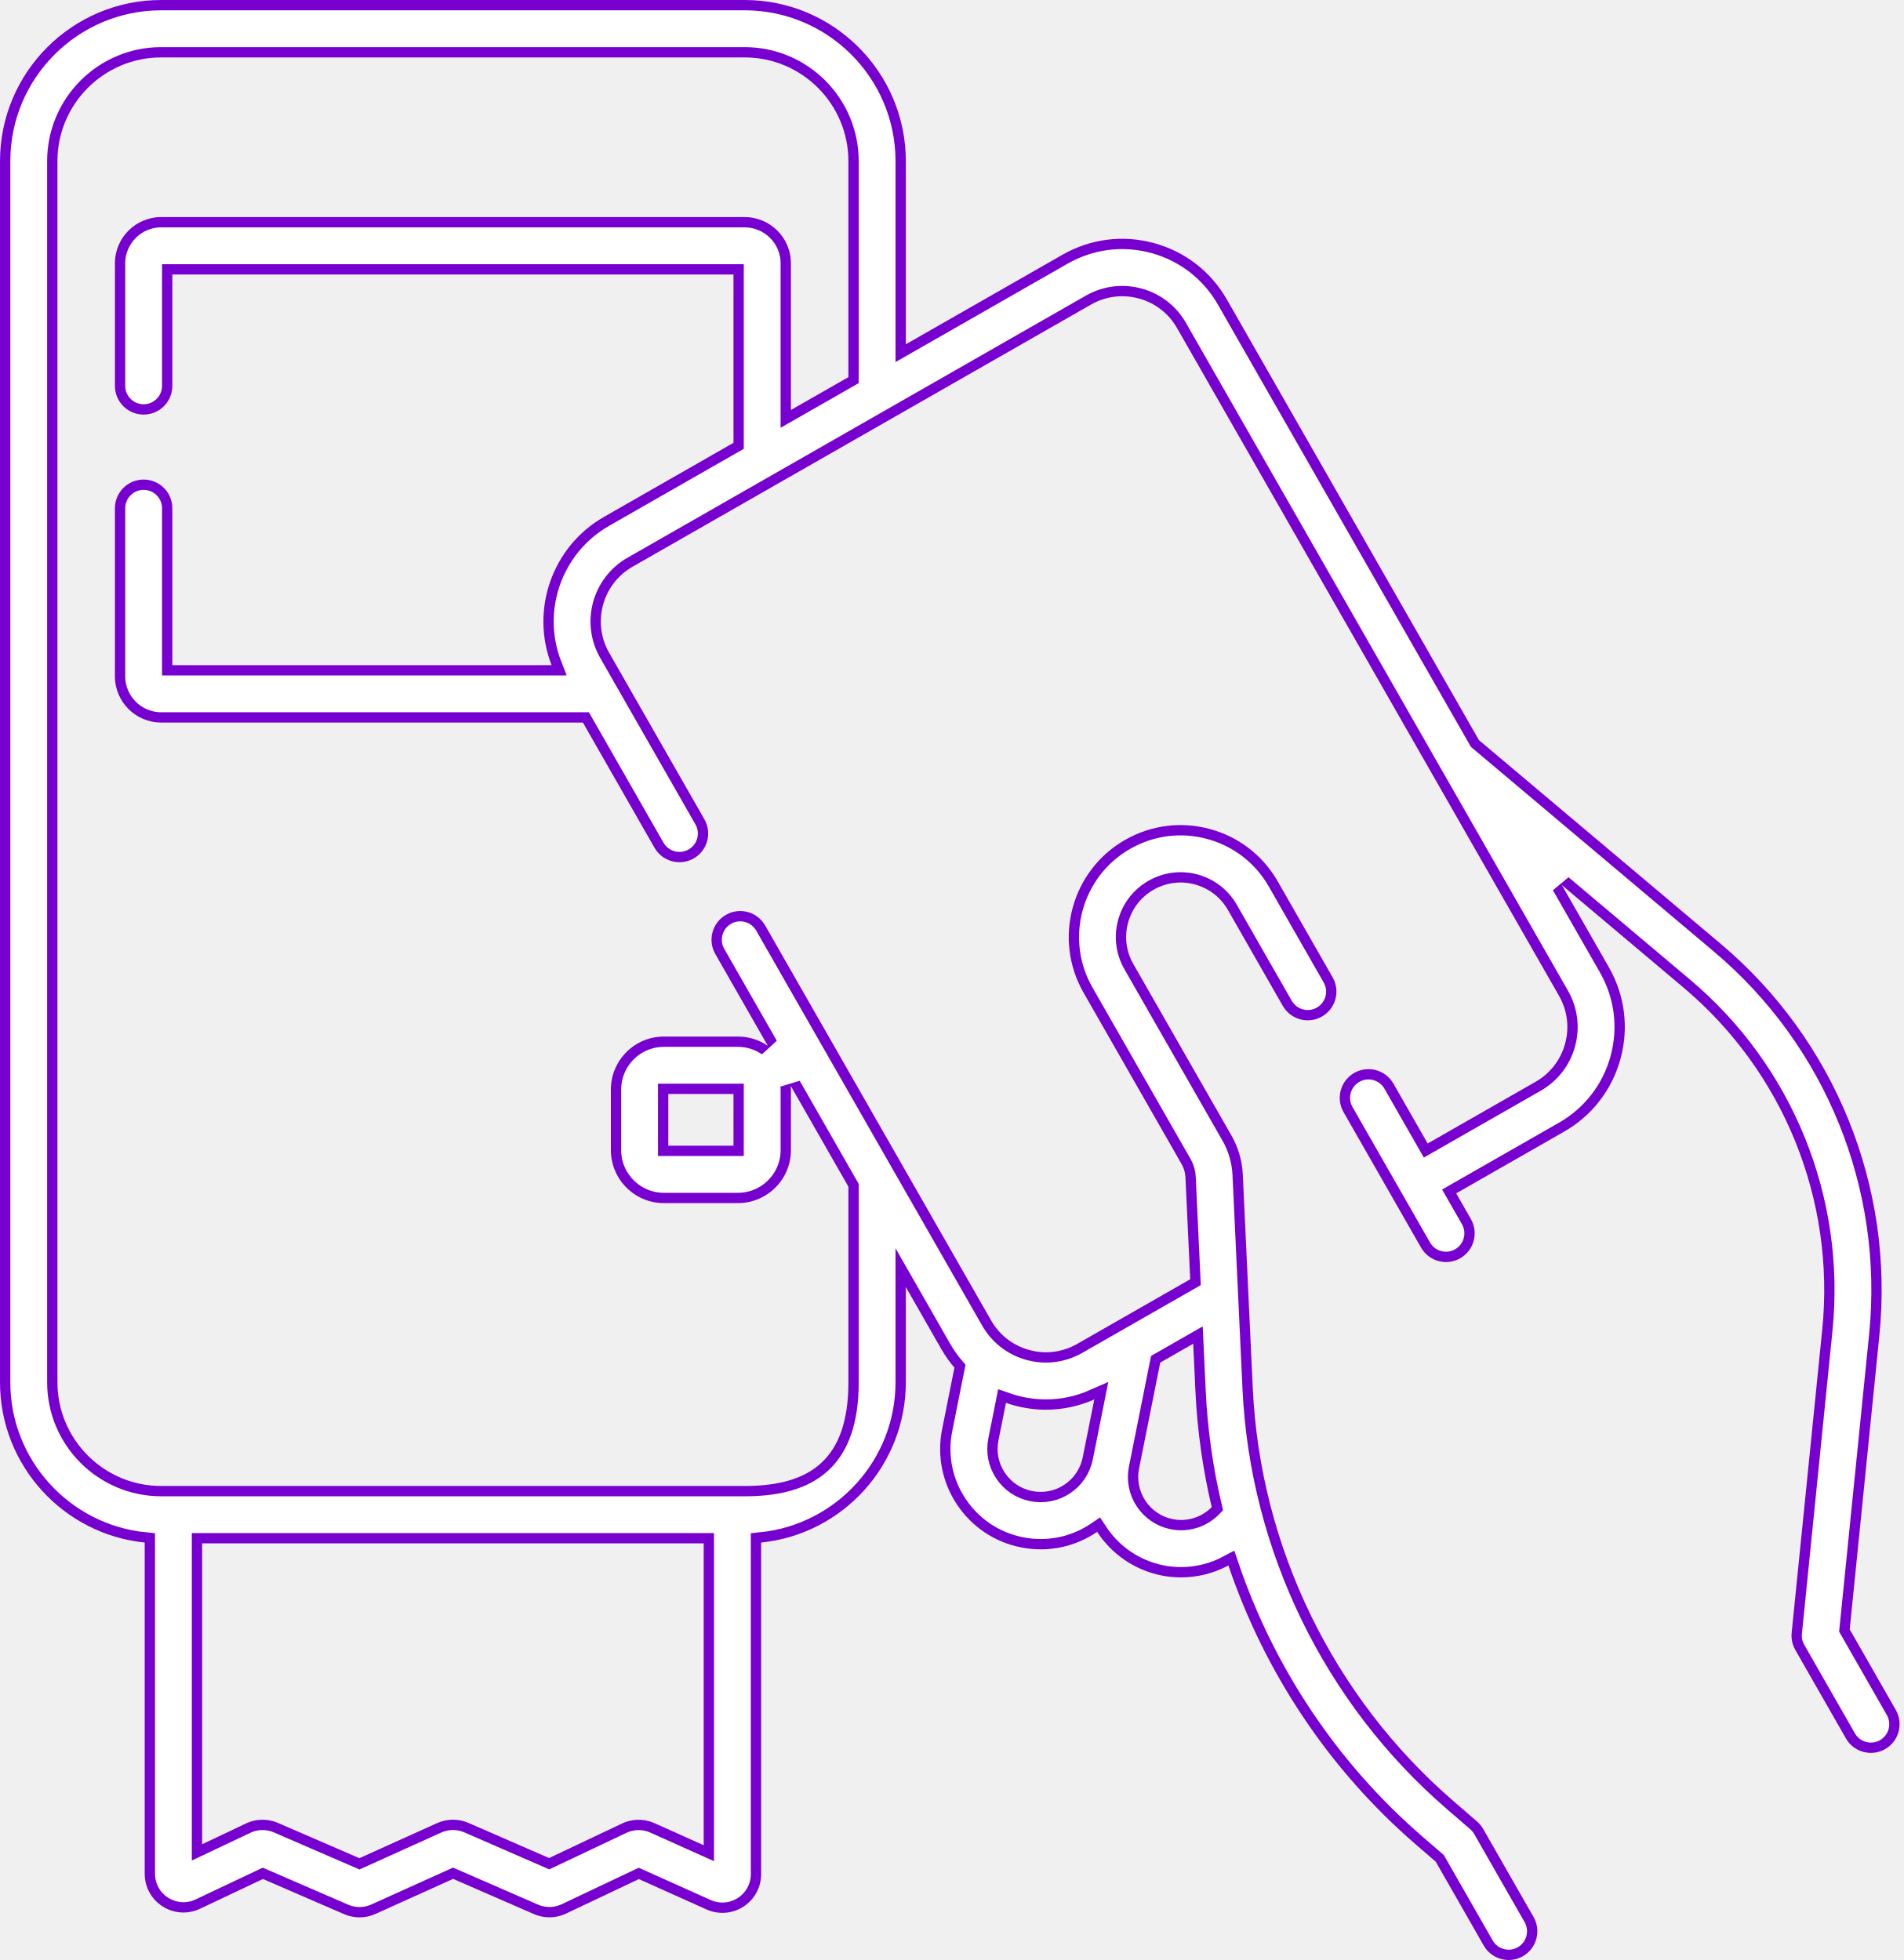
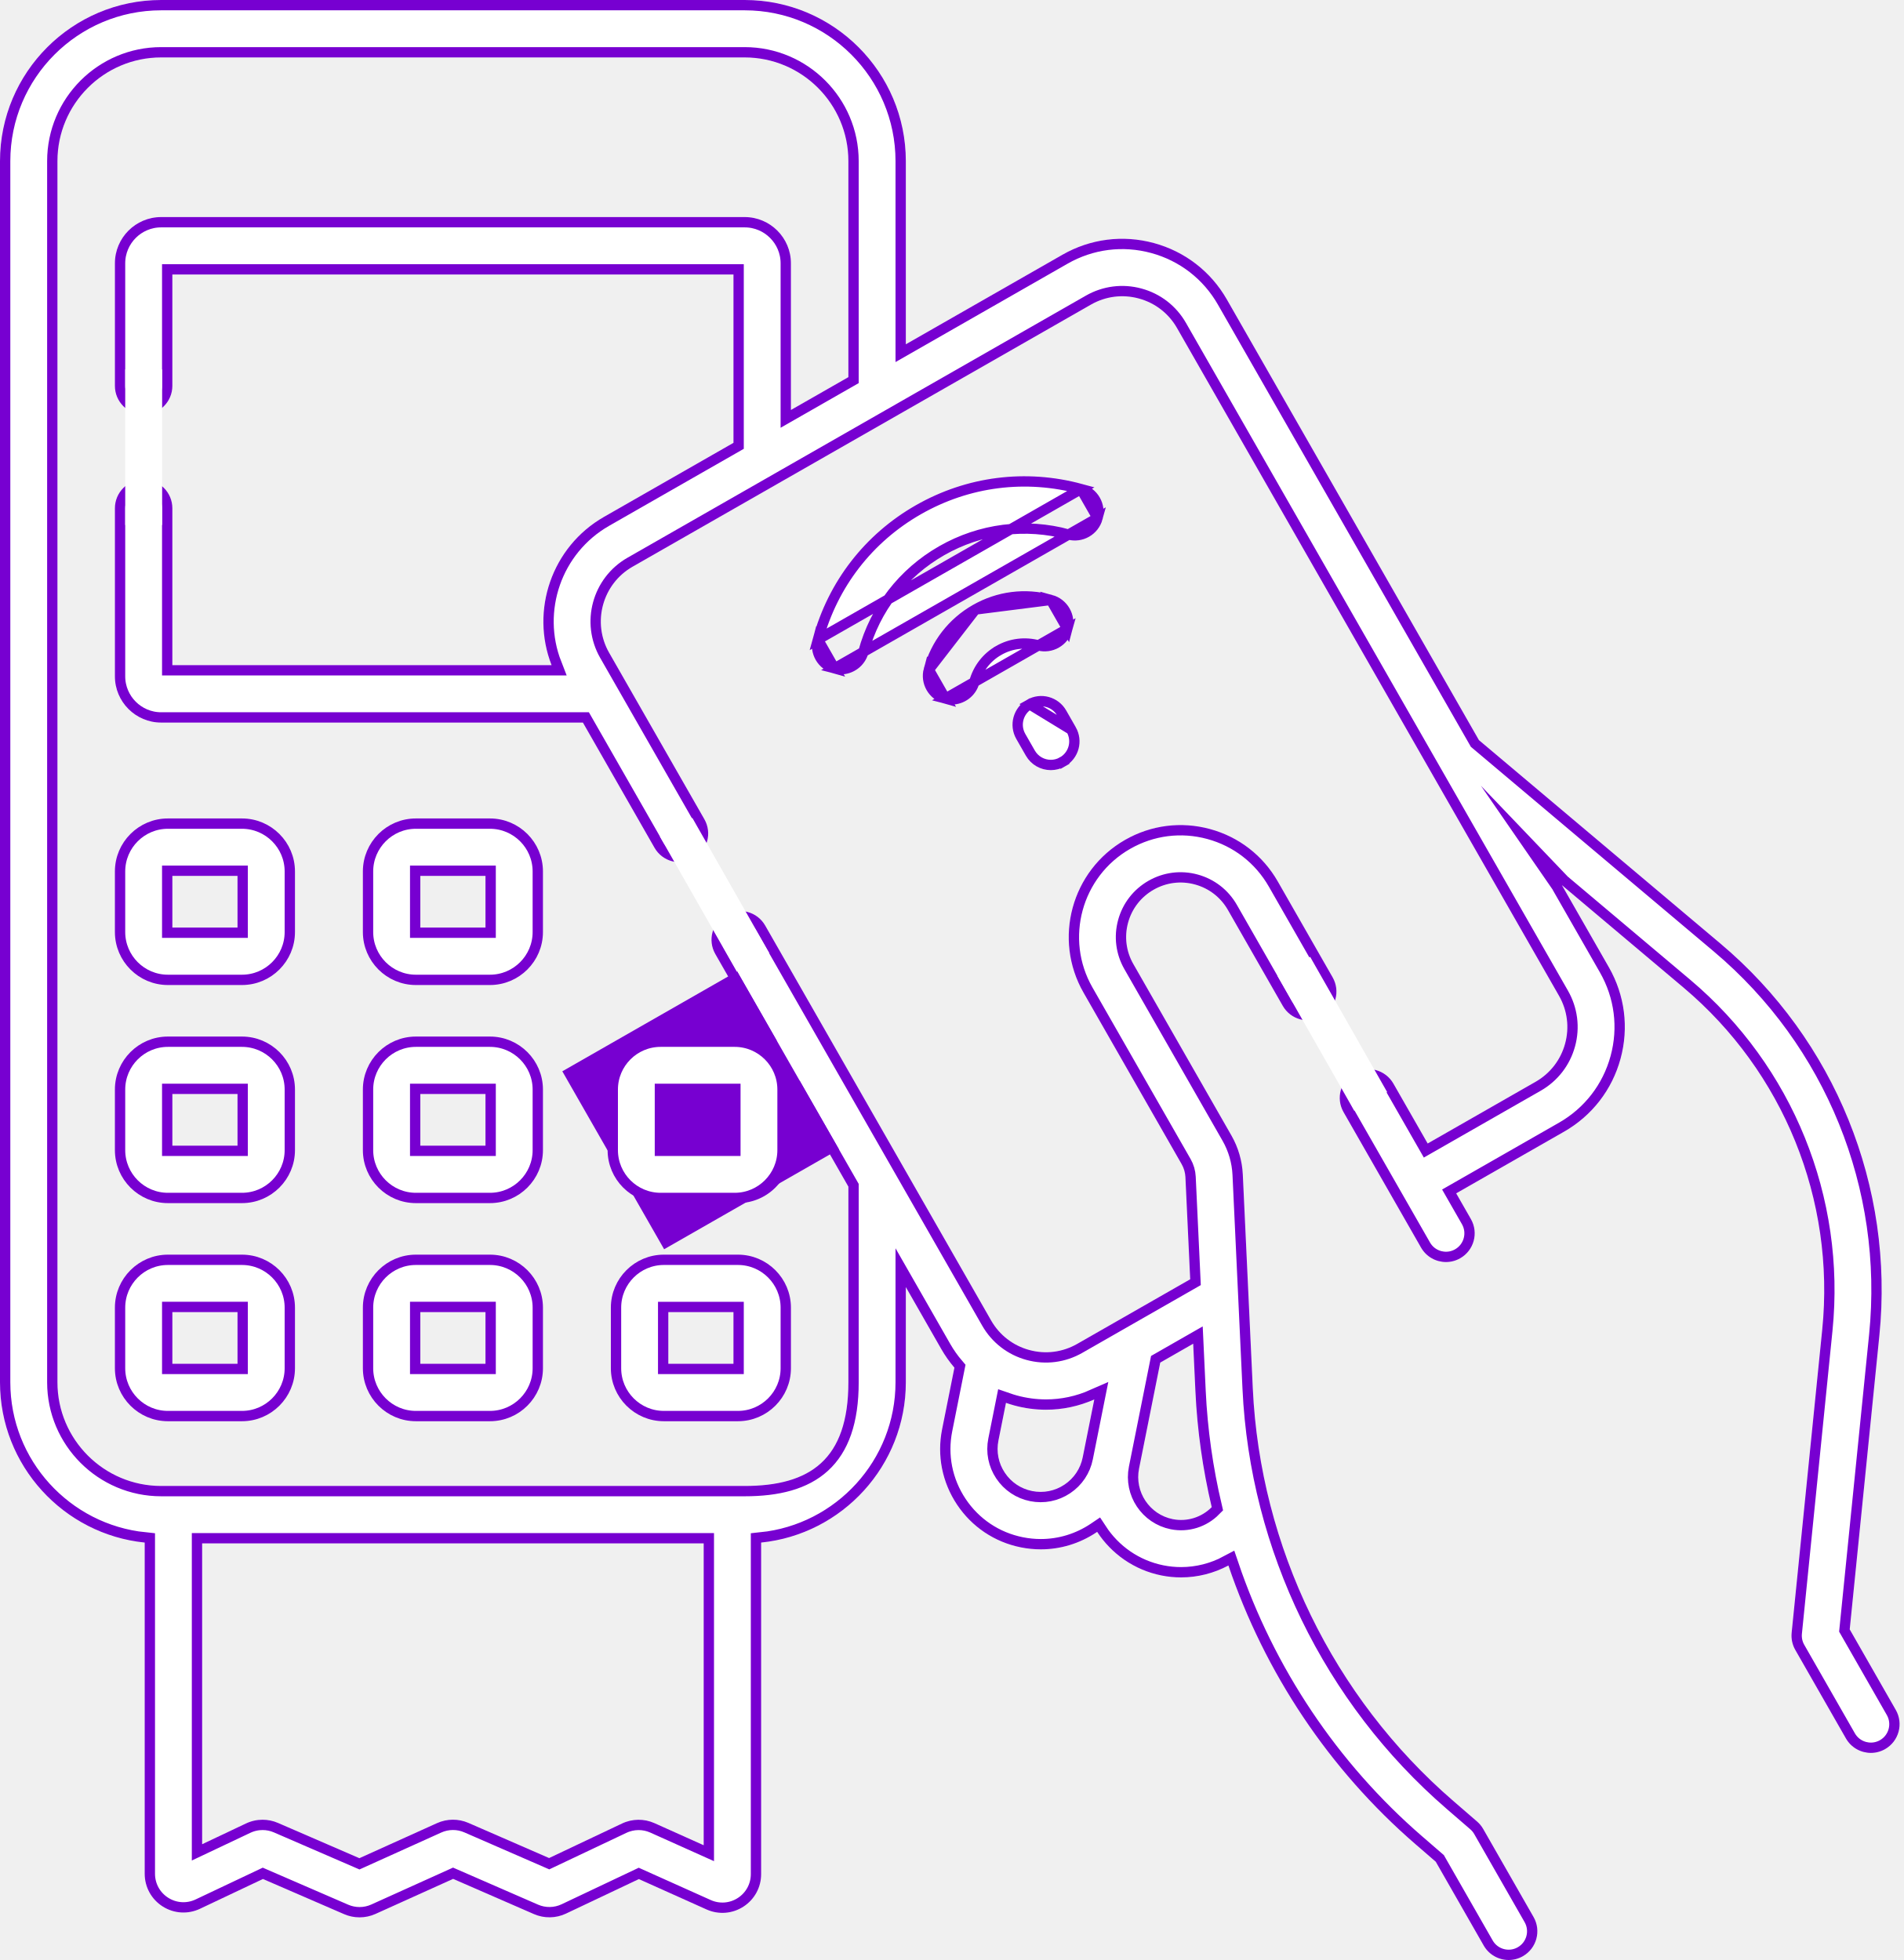
<svg xmlns="http://www.w3.org/2000/svg" width="369" height="380" viewBox="0 0 369 380" fill="none">
-   <mask id="path-1-inside-1_2_546" fill="white">
+   <path d="M94.104 180.837H95.104V179.837V169.816V168.816H94.104H81.473H80.473V169.816V179.837V180.837H81.473H94.104ZM94.967 159.681C100.08 159.681 104.24 163.841 104.24 168.953V180.701C104.24 185.813 100.079 189.973 94.967 189.973H80.61C75.498 189.973 71.337 185.813 71.337 180.701V168.953C71.337 163.841 75.498 159.681 80.61 159.681H94.967Z" fill="white" stroke="#7700D1" stroke-width="2" />
+   <path d="M46.038 180.837H47.038V179.837V169.816V168.816H46.038H33.408H32.408V169.816V179.837V180.837H33.408H46.038ZM46.901 159.681C52.013 159.681 56.174 163.841 56.174 168.953V180.701C56.174 185.813 52.013 189.973 46.901 189.973H32.544C27.432 189.973 23.272 185.813 23.272 180.701V168.953C23.272 163.841 27.432 159.681 32.544 159.681H46.901Z" fill="white" stroke="#7700D1" stroke-width="2" />
+   <path d="M94.104 223.122H95.104V222.122V212.101V211.101H94.104H81.473H80.473V212.101V222.122V223.122H81.473H94.104ZM94.967 201.965C100.079 201.965 104.24 206.125 104.24 211.237V222.985C104.24 228.097 100.08 232.257 94.967 232.257H80.61C75.498 232.257 71.337 228.097 71.337 222.985V211.237C71.337 206.125 75.498 201.965 80.61 201.965H94.967Z" fill="white" stroke="#7700D1" stroke-width="2" />
+   <path d="M46.038 223.122H47.038V222.122V212.101V211.101H46.038H33.408H32.408V212.101V222.122V223.122H33.408H46.038ZM46.901 201.965C52.013 201.965 56.174 206.125 56.174 211.237V222.985C56.174 228.097 52.013 232.257 46.901 232.257H32.544C27.432 232.257 23.272 228.097 23.272 222.985V211.237C23.272 206.125 27.432 201.965 32.544 201.965H46.901Z" fill="white" stroke="#7700D1" stroke-width="2" />
+   <path d="M94.104 265.406H95.104V264.406V254.385V253.385H94.104H81.473H80.473V254.385V264.406V265.406H81.473H94.104ZM80.611 244.25H94.968C100.079 244.25 104.24 248.41 104.241 253.522C104.241 253.522 104.241 253.522 104.241 253.522V265.27C104.241 270.382 100.08 274.543 94.968 274.543H80.611C75.498 274.543 71.338 270.382 71.338 265.27V253.522C71.338 248.41 75.498 244.25 80.611 244.25Z" fill="white" stroke="#7700D1" stroke-width="2" />
+   <path d="M46.038 265.406H47.038V264.406V254.385V253.385H46.038H33.408H32.408V254.385V264.406V265.406H33.408H46.038ZM32.544 244.25H46.901C52.013 244.25 56.174 248.41 56.174 253.522V265.27C56.174 270.382 52.013 274.543 46.901 274.543H32.544C27.432 274.543 23.272 270.382 23.272 265.27V253.522C23.272 248.41 27.432 244.25 32.544 244.25Z" fill="white" stroke="#7700D1" stroke-width="2" />
+   <path d="M129.541 253.386H128.541V254.386V264.407V265.407H129.541H142.17H143.17V264.407V254.386V253.386H142.17H129.541ZM143.034 274.542H128.677C123.565 274.542 119.405 270.382 119.405 265.269V253.522C119.405 248.409 123.565 244.249 128.677 244.249H143.034C148.146 244.249 152.307 248.409 152.307 253.522V265.269C152.307 270.382 148.146 274.542 143.034 274.542Z" fill="white" stroke="#7700D1" stroke-width="2" />
+   <mask id="path-8-inside-1_2_528" fill="white">
    <path d="M367.464 331.513L358.535 315.899L364.283 258.921C367.196 230.053 355.688 201.657 333.501 182.96L286.666 143.495L237.808 58.066C234.711 52.651 229.689 48.765 223.67 47.126C217.65 45.487 211.351 46.289 205.936 49.387L175.579 66.749V31.237C175.579 14.013 161.566 0 144.342 0H31.237C14.013 0 -0 14.013 -0 31.237V267.993C-0 284.141 12.315 297.465 28.046 299.069V363.28C28.046 365.868 29.352 368.241 31.539 369.626C33.728 371.011 36.432 371.176 38.771 370.068L50.965 364.295L66.708 371.117C67.658 371.528 68.674 371.734 69.692 371.734C70.747 371.734 71.803 371.513 72.784 371.07L87.83 364.274L103.493 371.1C105.483 371.967 107.749 371.933 109.711 371.004L123.831 364.314L136.948 370.201C139.282 371.248 141.957 371.044 144.104 369.653C146.251 368.263 147.533 365.906 147.533 363.348V299.069C163.264 297.465 175.579 284.141 175.579 267.993V249.536L182.444 261.539C183.187 262.838 184.044 264.047 184.996 265.16L182.61 277.097C181.591 282.196 182.619 287.385 185.503 291.711C188.387 296.037 192.784 298.981 197.882 299.999C199.166 300.256 200.457 300.383 201.737 300.383C205.541 300.383 209.26 299.264 212.496 297.107C212.553 297.069 212.606 297.029 212.662 296.991C215.421 301.219 219.807 304.382 225.137 305.448C226.403 305.701 227.673 305.823 228.931 305.823C232.16 305.823 235.308 305.008 238.105 303.513C245.133 324.263 257.602 343.056 274.383 357.565L278.297 360.95L287.588 377.195C288.616 378.993 290.495 380 292.426 380C293.364 380 294.314 379.763 295.186 379.264C297.855 377.738 298.781 374.336 297.255 371.667L287.492 354.596C287.18 354.049 286.777 353.56 286.301 353.148L281.667 349.142C258.421 329.042 244.266 299.909 242.833 269.21L240.895 227.697C240.772 225.066 240.016 222.466 238.707 220.177L219.679 186.906C218.279 184.458 217.916 181.612 218.657 178.891C219.399 176.17 221.155 173.9 223.603 172.501C226.051 171.101 228.896 170.736 231.618 171.479C234.339 172.22 236.609 173.976 238.008 176.424L248.641 195.015C250.168 197.685 253.57 198.61 256.238 197.085C258.908 195.558 259.834 192.156 258.308 189.487L247.676 170.896C244.799 165.866 240.136 162.257 234.545 160.734C228.954 159.212 223.104 159.958 218.075 162.835C207.691 168.773 204.075 182.053 210.014 192.436L229.042 225.707C229.479 226.471 229.731 227.339 229.772 228.217L230.697 248.023L208.789 260.553C205.955 262.174 202.66 262.595 199.51 261.736C196.36 260.878 193.733 258.845 192.112 256.011L148.314 179.432C146.787 176.762 143.385 175.835 140.717 177.363C138.048 178.889 137.121 182.291 138.648 184.961L148.829 202.763C147.179 201.631 145.184 200.965 143.035 200.965H128.679C123.014 200.965 118.406 205.573 118.406 211.238V222.986C118.406 228.65 123.014 233.258 128.679 233.258H143.035C148.7 233.258 153.308 228.65 153.308 222.986V211.238C153.308 211 153.288 210.766 153.272 210.531L164.444 230.065C164.444 230.065 164.444 252.988 164.444 267.994C164.444 283 157 288.095 144.343 288.095C131.687 288.095 31.237 288.095 31.237 288.095C20.153 288.095 11.136 279.078 11.136 267.994V31.237C11.136 20.153 20.153 11.136 31.237 11.136H144.342C155.425 11.136 164.442 20.153 164.442 31.237V73.118L153.306 79.487V51.048C153.306 46.106 149.285 42.084 144.342 42.084H31.237C26.294 42.084 22.272 46.106 22.272 51.049V74.812C22.272 77.887 24.765 80.38 27.84 80.38C30.915 80.38 33.408 77.887 33.408 74.812V53.22H142.17V85.855L117.081 100.205C106.919 106.016 102.779 118.359 106.911 128.955H33.408V98.541C33.408 95.466 30.915 92.973 27.84 92.973C24.765 92.973 22.272 95.466 22.272 98.541V131.126C22.272 136.069 26.294 140.091 31.237 140.091H112.985L126.866 164.363C128.394 167.031 131.794 167.958 134.464 166.432C137.134 164.905 138.06 161.504 136.533 158.834L118.069 126.55C114.723 120.699 116.761 113.218 122.611 109.872L211.466 59.055C214.299 57.434 217.594 57.013 220.744 57.872C223.894 58.729 226.522 60.763 228.142 63.597L302.184 193.059C303.805 195.893 304.225 199.189 303.367 202.339C302.509 205.489 300.476 208.115 297.643 209.736L276.728 221.697L270.087 210.084C268.56 207.415 265.157 206.489 262.489 208.015C259.82 209.542 258.893 212.943 260.42 215.613L275.441 241.877C276.469 243.674 278.347 244.682 280.279 244.682C281.217 244.682 282.166 244.445 283.039 243.946C285.708 242.42 286.634 239.018 285.108 236.348L282.257 231.364L303.171 219.403C308.587 216.306 312.473 211.284 314.112 205.265C315.751 199.245 314.948 192.947 311.851 187.531L302.743 171.606L326.325 191.477C345.698 207.803 355.747 232.598 353.204 257.805L347.277 316.558C347.16 317.712 347.407 318.874 347.984 319.882L357.799 337.044C358.827 338.841 360.705 339.849 362.637 339.849C363.575 339.849 364.524 339.612 365.397 339.113C368.066 337.584 368.991 334.182 367.464 331.513ZM231.709 269.731C232.064 277.34 233.137 284.861 234.869 292.202C232.93 294.166 230.099 295.083 227.32 294.528C222.816 293.629 219.885 289.232 220.784 284.729L224.894 264.171L231.278 260.519L231.709 269.731ZM202.757 273.312C205.964 273.312 209.136 272.634 212.108 271.322L209.864 282.545C209.429 284.726 208.169 286.608 206.318 287.842C204.466 289.078 202.246 289.516 200.065 289.08C197.883 288.644 196.002 287.384 194.768 285.533C193.533 283.683 193.093 281.462 193.53 279.28L194.989 271.979C195.513 272.161 196.042 272.333 196.583 272.48C198.624 273.037 200.697 273.312 202.757 273.312ZM142.17 222.122H129.541V212.101H142.17V222.122ZM136.397 357.748L126.863 353.469C124.855 352.57 122.564 352.593 120.573 353.535L106.432 360.233L90.804 353.423C88.863 352.576 86.643 352.591 84.711 353.463L69.662 360.261L53.886 353.425C52.932 353.011 51.916 352.805 50.899 352.805C49.8 352.805 48.702 353.046 47.684 353.527L39.181 357.553V299.231H136.397V357.748Z" />
  </mask>
  <path d="M367.464 331.513L358.535 315.899L364.283 258.921C367.196 230.053 355.688 201.657 333.501 182.96L286.666 143.495L237.808 58.066C234.711 52.651 229.689 48.765 223.67 47.126C217.65 45.487 211.351 46.289 205.936 49.387L175.579 66.749V31.237C175.579 14.013 161.566 0 144.342 0H31.237C14.013 0 -0 14.013 -0 31.237V267.993C-0 284.141 12.315 297.465 28.046 299.069V363.28C28.046 365.868 29.352 368.241 31.539 369.626C33.728 371.011 36.432 371.176 38.771 370.068L50.965 364.295L66.708 371.117C67.658 371.528 68.674 371.734 69.692 371.734C70.747 371.734 71.803 371.513 72.784 371.07L87.83 364.274L103.493 371.1C105.483 371.967 107.749 371.933 109.711 371.004L123.831 364.314L136.948 370.201C139.282 371.248 141.957 371.044 144.104 369.653C146.251 368.263 147.533 365.906 147.533 363.348V299.069C163.264 297.465 175.579 284.141 175.579 267.993V249.536L182.444 261.539C183.187 262.838 184.044 264.047 184.996 265.16L182.61 277.097C181.591 282.196 182.619 287.385 185.503 291.711C188.387 296.037 192.784 298.981 197.882 299.999C199.166 300.256 200.457 300.383 201.737 300.383C205.541 300.383 209.26 299.264 212.496 297.107C212.553 297.069 212.606 297.029 212.662 296.991C215.421 301.219 219.807 304.382 225.137 305.448C226.403 305.701 227.673 305.823 228.931 305.823C232.16 305.823 235.308 305.008 238.105 303.513C245.133 324.263 257.602 343.056 274.383 357.565L278.297 360.95L287.588 377.195C288.616 378.993 290.495 380 292.426 380C293.364 380 294.314 379.763 295.186 379.264C297.855 377.738 298.781 374.336 297.255 371.667L287.492 354.596C287.18 354.049 286.777 353.56 286.301 353.148L281.667 349.142C258.421 329.042 244.266 299.909 242.833 269.21L240.895 227.697C240.772 225.066 240.016 222.466 238.707 220.177L219.679 186.906C218.279 184.458 217.916 181.612 218.657 178.891C219.399 176.17 221.155 173.9 223.603 172.501C226.051 171.101 228.896 170.736 231.618 171.479C234.339 172.22 236.609 173.976 238.008 176.424L248.641 195.015C250.168 197.685 253.57 198.61 256.238 197.085C258.908 195.558 259.834 192.156 258.308 189.487L247.676 170.896C244.799 165.866 240.136 162.257 234.545 160.734C228.954 159.212 223.104 159.958 218.075 162.835C207.691 168.773 204.075 182.053 210.014 192.436L229.042 225.707C229.479 226.471 229.731 227.339 229.772 228.217L230.697 248.023L208.789 260.553C205.955 262.174 202.66 262.595 199.51 261.736C196.36 260.878 193.733 258.845 192.112 256.011L148.314 179.432C146.787 176.762 143.385 175.835 140.717 177.363C138.048 178.889 137.121 182.291 138.648 184.961L148.829 202.763C147.179 201.631 145.184 200.965 143.035 200.965H128.679C123.014 200.965 118.406 205.573 118.406 211.238V222.986C118.406 228.65 123.014 233.258 128.679 233.258H143.035C148.7 233.258 153.308 228.65 153.308 222.986V211.238C153.308 211 153.288 210.766 153.272 210.531L164.444 230.065C164.444 230.065 164.444 252.988 164.444 267.994C164.444 283 157 288.095 144.343 288.095C131.687 288.095 31.237 288.095 31.237 288.095C20.153 288.095 11.136 279.078 11.136 267.994V31.237C11.136 20.153 20.153 11.136 31.237 11.136H144.342C155.425 11.136 164.442 20.153 164.442 31.237V73.118L153.306 79.487V51.048C153.306 46.106 149.285 42.084 144.342 42.084H31.237C26.294 42.084 22.272 46.106 22.272 51.049V74.812C22.272 77.887 24.765 80.38 27.84 80.38C30.915 80.38 33.408 77.887 33.408 74.812V53.22H142.17V85.855L117.081 100.205C106.919 106.016 102.779 118.359 106.911 128.955H33.408V98.541C33.408 95.466 30.915 92.973 27.84 92.973C24.765 92.973 22.272 95.466 22.272 98.541V131.126C22.272 136.069 26.294 140.091 31.237 140.091H112.985L126.866 164.363C128.394 167.031 131.794 167.958 134.464 166.432C137.134 164.905 138.06 161.504 136.533 158.834L118.069 126.55C114.723 120.699 116.761 113.218 122.611 109.872L211.466 59.055C214.299 57.434 217.594 57.013 220.744 57.872C223.894 58.729 226.522 60.763 228.142 63.597L302.184 193.059C303.805 195.893 304.225 199.189 303.367 202.339C302.509 205.489 300.476 208.115 297.643 209.736L276.728 221.697L270.087 210.084C268.56 207.415 265.157 206.489 262.489 208.015C259.82 209.542 258.893 212.943 260.42 215.613L275.441 241.877C276.469 243.674 278.347 244.682 280.279 244.682C281.217 244.682 282.166 244.445 283.039 243.946C285.708 242.42 286.634 239.018 285.108 236.348L282.257 231.364L303.171 219.403C308.587 216.306 312.473 211.284 314.112 205.265C315.751 199.245 314.948 192.947 311.851 187.531L302.743 171.606L326.325 191.477C345.698 207.803 355.747 232.598 353.204 257.805L347.277 316.558C347.16 317.712 347.407 318.874 347.984 319.882L357.799 337.044C358.827 338.841 360.705 339.849 362.637 339.849C363.575 339.849 364.524 339.612 365.397 339.113C368.066 337.584 368.991 334.182 367.464 331.513ZM231.709 269.731C232.064 277.34 233.137 284.861 234.869 292.202C232.93 294.166 230.099 295.083 227.32 294.528C222.816 293.629 219.885 289.232 220.784 284.729L224.894 264.171L231.278 260.519L231.709 269.731ZM202.757 273.312C205.964 273.312 209.136 272.634 212.108 271.322L209.864 282.545C209.429 284.726 208.169 286.608 206.318 287.842C204.466 289.078 202.246 289.516 200.065 289.08C197.883 288.644 196.002 287.384 194.768 285.533C193.533 283.683 193.093 281.462 193.53 279.28L194.989 271.979C195.513 272.161 196.042 272.333 196.583 272.48C198.624 273.037 200.697 273.312 202.757 273.312ZM142.17 222.122H129.541V212.101H142.17V222.122ZM136.397 357.748L126.863 353.469C124.855 352.57 122.564 352.593 120.573 353.535L106.432 360.233L90.804 353.423C88.863 352.576 86.643 352.591 84.711 353.463L69.662 360.261L53.886 353.425C52.932 353.011 51.916 352.805 50.899 352.805C49.8 352.805 48.702 353.046 47.684 353.527L39.181 357.553V299.231H136.397V357.748Z" fill="white" />
-   <path d="M367.464 331.513L358.535 315.899L364.283 258.921C367.196 230.053 355.688 201.657 333.501 182.96L286.666 143.495L237.808 58.066C234.711 52.651 229.689 48.765 223.67 47.126C217.65 45.487 211.351 46.289 205.936 49.387L175.579 66.749V31.237C175.579 14.013 161.566 0 144.342 0H31.237C14.013 0 -0 14.013 -0 31.237V267.993C-0 284.141 12.315 297.465 28.046 299.069V363.28C28.046 365.868 29.352 368.241 31.539 369.626C33.728 371.011 36.432 371.176 38.771 370.068L50.965 364.295L66.708 371.117C67.658 371.528 68.674 371.734 69.692 371.734C70.747 371.734 71.803 371.513 72.784 371.07L87.83 364.274L103.493 371.1C105.483 371.967 107.749 371.933 109.711 371.004L123.831 364.314L136.948 370.201C139.282 371.248 141.957 371.044 144.104 369.653C146.251 368.263 147.533 365.906 147.533 363.348V299.069C163.264 297.465 175.579 284.141 175.579 267.993V249.536L182.444 261.539C183.187 262.838 184.044 264.047 184.996 265.16L182.61 277.097C181.591 282.196 182.619 287.385 185.503 291.711C188.387 296.037 192.784 298.981 197.882 299.999C199.166 300.256 200.457 300.383 201.737 300.383C205.541 300.383 209.26 299.264 212.496 297.107C212.553 297.069 212.606 297.029 212.662 296.991C215.421 301.219 219.807 304.382 225.137 305.448C226.403 305.701 227.673 305.823 228.931 305.823C232.16 305.823 235.308 305.008 238.105 303.513C245.133 324.263 257.602 343.056 274.383 357.565L278.297 360.95L287.588 377.195C288.616 378.993 290.495 380 292.426 380C293.364 380 294.314 379.763 295.186 379.264C297.855 377.738 298.781 374.336 297.255 371.667L287.492 354.596C287.18 354.049 286.777 353.56 286.301 353.148L281.667 349.142C258.421 329.042 244.266 299.909 242.833 269.21L240.895 227.697C240.772 225.066 240.016 222.466 238.707 220.177L219.679 186.906C218.279 184.458 217.916 181.612 218.657 178.891C219.399 176.17 221.155 173.9 223.603 172.501C226.051 171.101 228.896 170.736 231.618 171.479C234.339 172.22 236.609 173.976 238.008 176.424L248.641 195.015C250.168 197.685 253.57 198.61 256.238 197.085C258.908 195.558 259.834 192.156 258.308 189.487L247.676 170.896C244.799 165.866 240.136 162.257 234.545 160.734C228.954 159.212 223.104 159.958 218.075 162.835C207.691 168.773 204.075 182.053 210.014 192.436L229.042 225.707C229.479 226.471 229.731 227.339 229.772 228.217L230.697 248.023L208.789 260.553C205.955 262.174 202.66 262.595 199.51 261.736C196.36 260.878 193.733 258.845 192.112 256.011L148.314 179.432C146.787 176.762 143.385 175.835 140.717 177.363C138.048 178.889 137.121 182.291 138.648 184.961L148.829 202.763C147.179 201.631 145.184 200.965 143.035 200.965H128.679C123.014 200.965 118.406 205.573 118.406 211.238V222.986C118.406 228.65 123.014 233.258 128.679 233.258H143.035C148.7 233.258 153.308 228.65 153.308 222.986V211.238C153.308 211 153.288 210.766 153.272 210.531L164.444 230.065C164.444 230.065 164.444 252.988 164.444 267.994C164.444 283 157 288.095 144.343 288.095C131.687 288.095 31.237 288.095 31.237 288.095C20.153 288.095 11.136 279.078 11.136 267.994V31.237C11.136 20.153 20.153 11.136 31.237 11.136H144.342C155.425 11.136 164.442 20.153 164.442 31.237V73.118L153.306 79.487V51.048C153.306 46.106 149.285 42.084 144.342 42.084H31.237C26.294 42.084 22.272 46.106 22.272 51.049V74.812C22.272 77.887 24.765 80.38 27.84 80.38C30.915 80.38 33.408 77.887 33.408 74.812V53.22H142.17V85.855L117.081 100.205C106.919 106.016 102.779 118.359 106.911 128.955H33.408V98.541C33.408 95.466 30.915 92.973 27.84 92.973C24.765 92.973 22.272 95.466 22.272 98.541V131.126C22.272 136.069 26.294 140.091 31.237 140.091H112.985L126.866 164.363C128.394 167.031 131.794 167.958 134.464 166.432C137.134 164.905 138.06 161.504 136.533 158.834L118.069 126.55C114.723 120.699 116.761 113.218 122.611 109.872L211.466 59.055C214.299 57.434 217.594 57.013 220.744 57.872C223.894 58.729 226.522 60.763 228.142 63.597L302.184 193.059C303.805 195.893 304.225 199.189 303.367 202.339C302.509 205.489 300.476 208.115 297.643 209.736L276.728 221.697L270.087 210.084C268.56 207.415 265.157 206.489 262.489 208.015C259.82 209.542 258.893 212.943 260.42 215.613L275.441 241.877C276.469 243.674 278.347 244.682 280.279 244.682C281.217 244.682 282.166 244.445 283.039 243.946C285.708 242.42 286.634 239.018 285.108 236.348L282.257 231.364L303.171 219.403C308.587 216.306 312.473 211.284 314.112 205.265C315.751 199.245 314.948 192.947 311.851 187.531L302.743 171.606L326.325 191.477C345.698 207.803 355.747 232.598 353.204 257.805L347.277 316.558C347.16 317.712 347.407 318.874 347.984 319.882L357.799 337.044C358.827 338.841 360.705 339.849 362.637 339.849C363.575 339.849 364.524 339.612 365.397 339.113C368.066 337.584 368.991 334.182 367.464 331.513ZM231.709 269.731C232.064 277.34 233.137 284.861 234.869 292.202C232.93 294.166 230.099 295.083 227.32 294.528C222.816 293.629 219.885 289.232 220.784 284.729L224.894 264.171L231.278 260.519L231.709 269.731ZM202.757 273.312C205.964 273.312 209.136 272.634 212.108 271.322L209.864 282.545C209.429 284.726 208.169 286.608 206.318 287.842C204.466 289.078 202.246 289.516 200.065 289.08C197.883 288.644 196.002 287.384 194.768 285.533C193.533 283.683 193.093 281.462 193.53 279.28L194.989 271.979C195.513 272.161 196.042 272.333 196.583 272.48C198.624 273.037 200.697 273.312 202.757 273.312ZM142.17 222.122H129.541V212.101H142.17V222.122ZM136.397 357.748L126.863 353.469C124.855 352.57 122.564 352.593 120.573 353.535L106.432 360.233L90.804 353.423C88.863 352.576 86.643 352.591 84.711 353.463L69.662 360.261L53.886 353.425C52.932 353.011 51.916 352.805 50.899 352.805C49.8 352.805 48.702 353.046 47.684 353.527L39.181 357.553V299.231H136.397V357.748Z" stroke="#7700D1" stroke-width="4" mask="url(#path-1-inside-1_2_546)" />
+   <path d="M367.464 331.513L358.535 315.899L364.283 258.921C367.196 230.053 355.688 201.657 333.501 182.96L286.666 143.495L237.808 58.066C234.711 52.651 229.689 48.765 223.67 47.126C217.65 45.487 211.351 46.289 205.936 49.387L175.579 66.749V31.237C175.579 14.013 161.566 0 144.342 0H31.237C14.013 0 -0 14.013 -0 31.237V267.993C-0 284.141 12.315 297.465 28.046 299.069V363.28C28.046 365.868 29.352 368.241 31.539 369.626C33.728 371.011 36.432 371.176 38.771 370.068L50.965 364.295L66.708 371.117C67.658 371.528 68.674 371.734 69.692 371.734C70.747 371.734 71.803 371.513 72.784 371.07L87.83 364.274L103.493 371.1C105.483 371.967 107.749 371.933 109.711 371.004L123.831 364.314L136.948 370.201C139.282 371.248 141.957 371.044 144.104 369.653C146.251 368.263 147.533 365.906 147.533 363.348V299.069C163.264 297.465 175.579 284.141 175.579 267.993V249.536L182.444 261.539C183.187 262.838 184.044 264.047 184.996 265.16L182.61 277.097C181.591 282.196 182.619 287.385 185.503 291.711C188.387 296.037 192.784 298.981 197.882 299.999C199.166 300.256 200.457 300.383 201.737 300.383C205.541 300.383 209.26 299.264 212.496 297.107C212.553 297.069 212.606 297.029 212.662 296.991C215.421 301.219 219.807 304.382 225.137 305.448C226.403 305.701 227.673 305.823 228.931 305.823C232.16 305.823 235.308 305.008 238.105 303.513C245.133 324.263 257.602 343.056 274.383 357.565L278.297 360.95L287.588 377.195C288.616 378.993 290.495 380 292.426 380C293.364 380 294.314 379.763 295.186 379.264C297.855 377.738 298.781 374.336 297.255 371.667L287.492 354.596C287.18 354.049 286.777 353.56 286.301 353.148L281.667 349.142C258.421 329.042 244.266 299.909 242.833 269.21L240.895 227.697C240.772 225.066 240.016 222.466 238.707 220.177L219.679 186.906C218.279 184.458 217.916 181.612 218.657 178.891C219.399 176.17 221.155 173.9 223.603 172.501C226.051 171.101 228.896 170.736 231.618 171.479C234.339 172.22 236.609 173.976 238.008 176.424L248.641 195.015C250.168 197.685 253.57 198.61 256.238 197.085C258.908 195.558 259.834 192.156 258.308 189.487L247.676 170.896C244.799 165.866 240.136 162.257 234.545 160.734C228.954 159.212 223.104 159.958 218.075 162.835C207.691 168.773 204.075 182.053 210.014 192.436L229.042 225.707C229.479 226.471 229.731 227.339 229.772 228.217L230.697 248.023L208.789 260.553C205.955 262.174 202.66 262.595 199.51 261.736C196.36 260.878 193.733 258.845 192.112 256.011L148.314 179.432C146.787 176.762 143.385 175.835 140.717 177.363C138.048 178.889 137.121 182.291 138.648 184.961L148.829 202.763C147.179 201.631 145.184 200.965 143.035 200.965H128.679C123.014 200.965 118.406 205.573 118.406 211.238V222.986C118.406 228.65 123.014 233.258 128.679 233.258H143.035C148.7 233.258 153.308 228.65 153.308 222.986V211.238C153.308 211 153.288 210.766 153.272 210.531L164.444 230.065C164.444 230.065 164.444 252.988 164.444 267.994C164.444 283 157 288.095 144.343 288.095C131.687 288.095 31.237 288.095 31.237 288.095C20.153 288.095 11.136 279.078 11.136 267.994V31.237C11.136 20.153 20.153 11.136 31.237 11.136H144.342C155.425 11.136 164.442 20.153 164.442 31.237V73.118L153.306 79.487V51.048C153.306 46.106 149.285 42.084 144.342 42.084H31.237C26.294 42.084 22.272 46.106 22.272 51.049V74.812C22.272 77.887 24.765 80.38 27.84 80.38C30.915 80.38 33.408 77.887 33.408 74.812V53.22H142.17V85.855L117.081 100.205C106.919 106.016 102.779 118.359 106.911 128.955H33.408V98.541C33.408 95.466 30.915 92.973 27.84 92.973C24.765 92.973 22.272 95.466 22.272 98.541V131.126C22.272 136.069 26.294 140.091 31.237 140.091H112.985L126.866 164.363C128.394 167.031 131.794 167.958 134.464 166.432C137.134 164.905 138.06 161.504 136.533 158.834L118.069 126.55C114.723 120.699 116.761 113.218 122.611 109.872L211.466 59.055C214.299 57.434 217.594 57.013 220.744 57.872C223.894 58.729 226.522 60.763 228.142 63.597L302.184 193.059C303.805 195.893 304.225 199.189 303.367 202.339C302.509 205.489 300.476 208.115 297.643 209.736L276.728 221.697L270.087 210.084C268.56 207.415 265.157 206.489 262.489 208.015C259.82 209.542 258.893 212.943 260.42 215.613L275.441 241.877C276.469 243.674 278.347 244.682 280.279 244.682C281.217 244.682 282.166 244.445 283.039 243.946C285.708 242.42 286.634 239.018 285.108 236.348L282.257 231.364L303.171 219.403C308.587 216.306 312.473 211.284 314.112 205.265C315.751 199.245 314.948 192.947 311.851 187.531L302.743 171.606L326.325 191.477C345.698 207.803 355.747 232.598 353.204 257.805L347.277 316.558C347.16 317.712 347.407 318.874 347.984 319.882L357.799 337.044C358.827 338.841 360.705 339.849 362.637 339.849C363.575 339.849 364.524 339.612 365.397 339.113C368.066 337.584 368.991 334.182 367.464 331.513ZM231.709 269.731C232.064 277.34 233.137 284.861 234.869 292.202C232.93 294.166 230.099 295.083 227.32 294.528C222.816 293.629 219.885 289.232 220.784 284.729L224.894 264.171L231.278 260.519L231.709 269.731ZM202.757 273.312C205.964 273.312 209.136 272.634 212.108 271.322L209.864 282.545C209.429 284.726 208.169 286.608 206.318 287.842C204.466 289.078 202.246 289.516 200.065 289.08C197.883 288.644 196.002 287.384 194.768 285.533C193.533 283.683 193.093 281.462 193.53 279.28L194.989 271.979C195.513 272.161 196.042 272.333 196.583 272.48C198.624 273.037 200.697 273.312 202.757 273.312ZM142.17 222.122H129.541V212.101H142.17V222.122ZM136.397 357.748L126.863 353.469C124.855 352.57 122.564 352.593 120.573 353.535L106.432 360.233L90.804 353.423C88.863 352.576 86.643 352.591 84.711 353.463L69.662 360.261L53.886 353.425C52.932 353.011 51.916 352.805 50.899 352.805C49.8 352.805 48.702 353.046 47.684 353.527L39.181 357.553V299.231H136.397V357.748Z" stroke="#7700D1" stroke-width="4" mask="url(#path-8-inside-1_2_528)" />
+   <path d="M209.536 94.816L209.536 94.816C198.828 91.9 187.63 93.327 177.996 98.837C168.363 104.347 161.455 113.274 158.539 123.983L209.536 94.816ZM209.536 94.816C211.971 95.478 213.406 97.989 212.744 100.424M209.536 94.816L212.744 100.424M161.746 129.591L161.746 129.591C162.15 129.701 162.554 129.753 162.949 129.753C164.959 129.753 166.8 128.415 167.354 126.384C169.628 118.034 175.02 111.064 182.532 106.769C190.045 102.472 198.785 101.358 207.136 103.632L161.746 129.591ZM161.746 129.591C159.312 128.928 157.876 126.418 158.539 123.983L161.746 129.591ZM212.744 100.424C212.081 102.857 209.569 104.294 207.136 103.632L212.744 100.424Z" fill="white" stroke="#7700D1" stroke-width="2" />
+   <path d="M183.243 135.443L183.243 135.443C183.647 135.553 184.051 135.606 184.447 135.606C186.456 135.606 188.297 134.268 188.851 132.237C189.562 129.623 191.248 127.441 193.591 126.101L193.591 126.1C195.935 124.761 198.67 124.415 201.282 125.127C203.715 125.788 206.227 124.353 206.891 121.92L183.243 135.443ZM183.243 135.443C180.809 134.781 179.373 132.27 180.036 129.836L183.243 135.443ZM189.055 118.17C193.52 115.617 198.712 114.958 203.684 116.312L189.055 118.17ZM203.684 116.312C206.118 116.975 207.554 119.486 206.891 121.92L203.684 116.312ZM180.036 129.835C181.39 124.862 184.591 120.722 189.055 118.17L180.036 129.835Z" fill="white" stroke="#7700D1" stroke-width="2" />
+   <path d="M199.561 136.541L199.561 136.541C197.371 137.793 196.611 140.584 197.863 142.774C197.863 142.774 197.863 142.774 197.863 142.774L199.713 146.008C200.556 147.482 202.095 148.31 203.683 148.31C204.451 148.31 205.229 148.116 205.946 147.706L206.442 148.574L205.946 147.706C208.135 146.454 208.896 143.663 207.643 141.472L199.561 136.541ZM199.561 136.541C201.75 135.288 204.541 136.048 205.794 138.239C205.794 138.239 205.794 138.239 205.794 138.239L207.643 141.472L199.561 136.541Z" fill="white" stroke="#7700D1" stroke-width="2" />
+   <rect x="108.995" y="207.701" width="39.032" height="39.744" transform="rotate(-29.7722 108.995 207.701)" fill="#7700D1" />
+   <path d="M141.542 223.122H142.542V222.122V212.101V211.101H141.542H128.911H127.911V212.101V222.122V223.122H128.911H141.542ZM142.405 201.965C147.518 201.965 151.678 206.125 151.678 211.237V222.985C151.678 228.097 147.518 232.257 142.405 232.257H128.048C122.936 232.257 118.775 228.097 118.775 222.985V211.237C118.775 206.125 122.936 201.965 128.048 201.965H142.405Z" fill="white" stroke="#7700D1" stroke-width="2" />
+   <rect x="127.902" y="162.168" width="7.249" height="30.165" transform="rotate(-29.6467 127.902 162.168)" fill="white" />
+   <rect x="247.58" y="189.143" width="7.334" height="30.165" transform="rotate(-29.6467 247.58 189.143)" fill="white" />
+   <path d="M287.042 152.334L301.068 172.649L304.121 170.199L287.042 152.334Z" fill="#7700D1" />
+   <rect x="24.272" y="71.618" width="7.155" height="30.165" fill="white" />
</svg>
